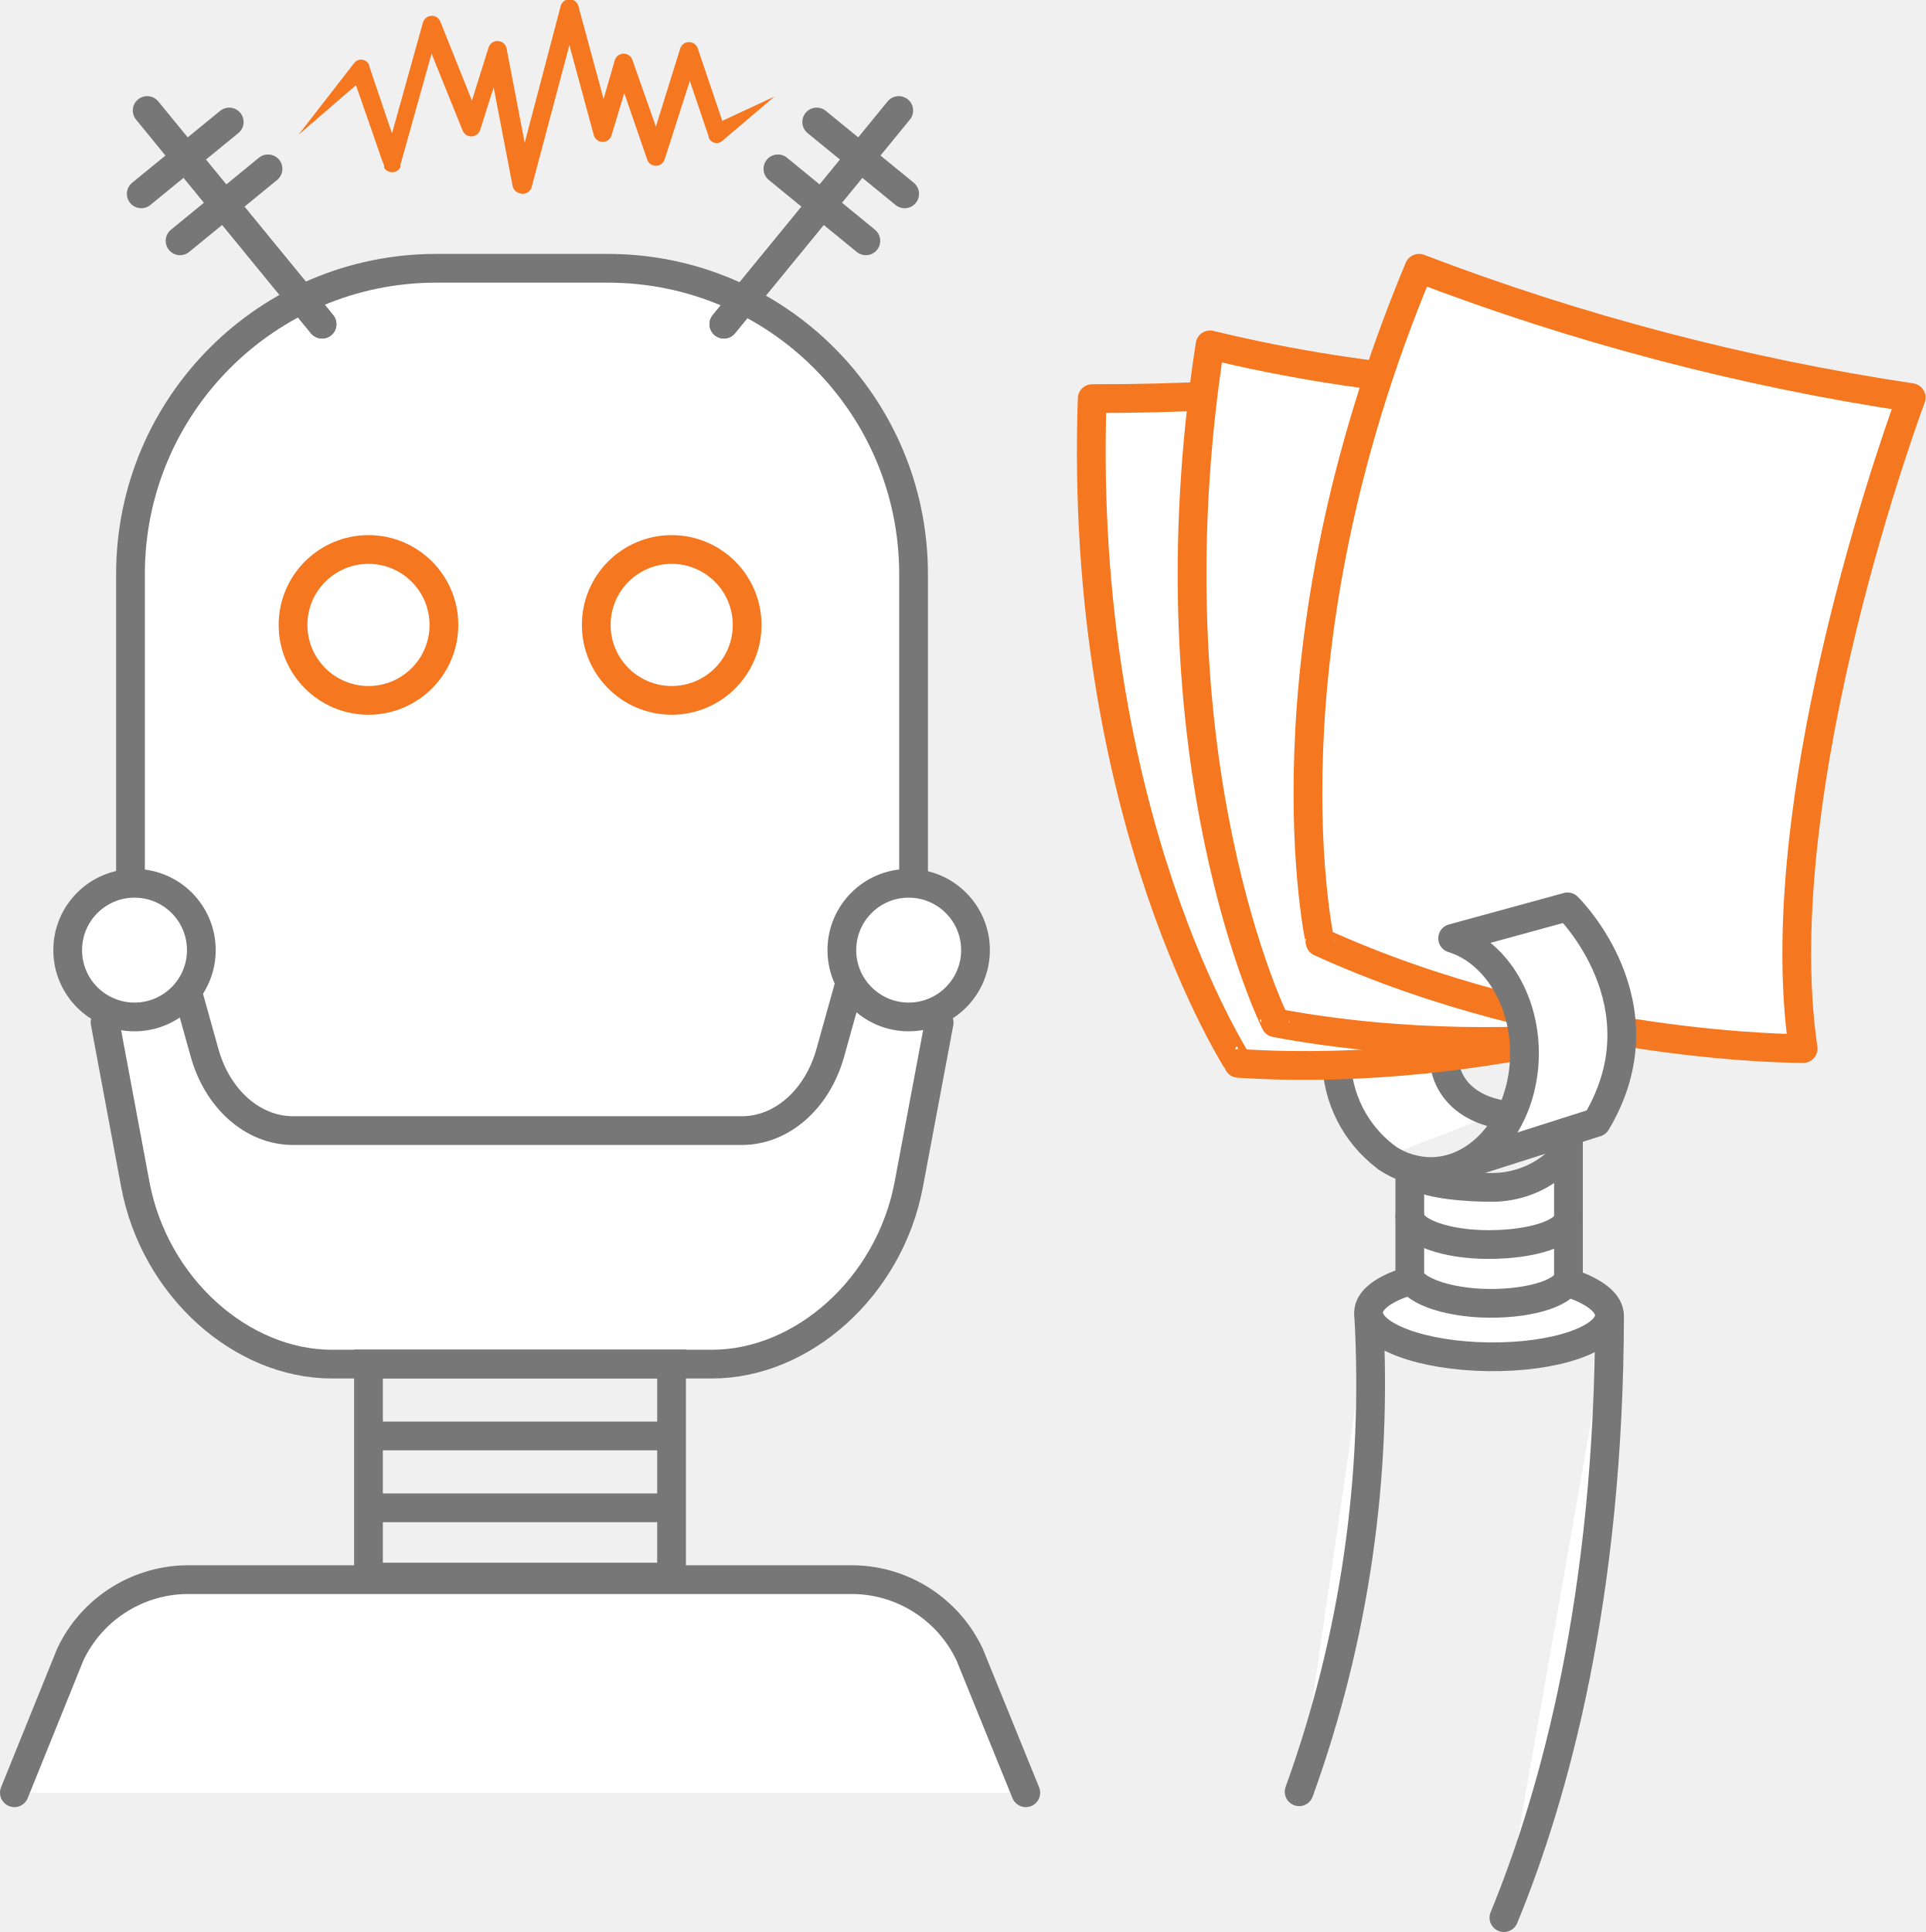
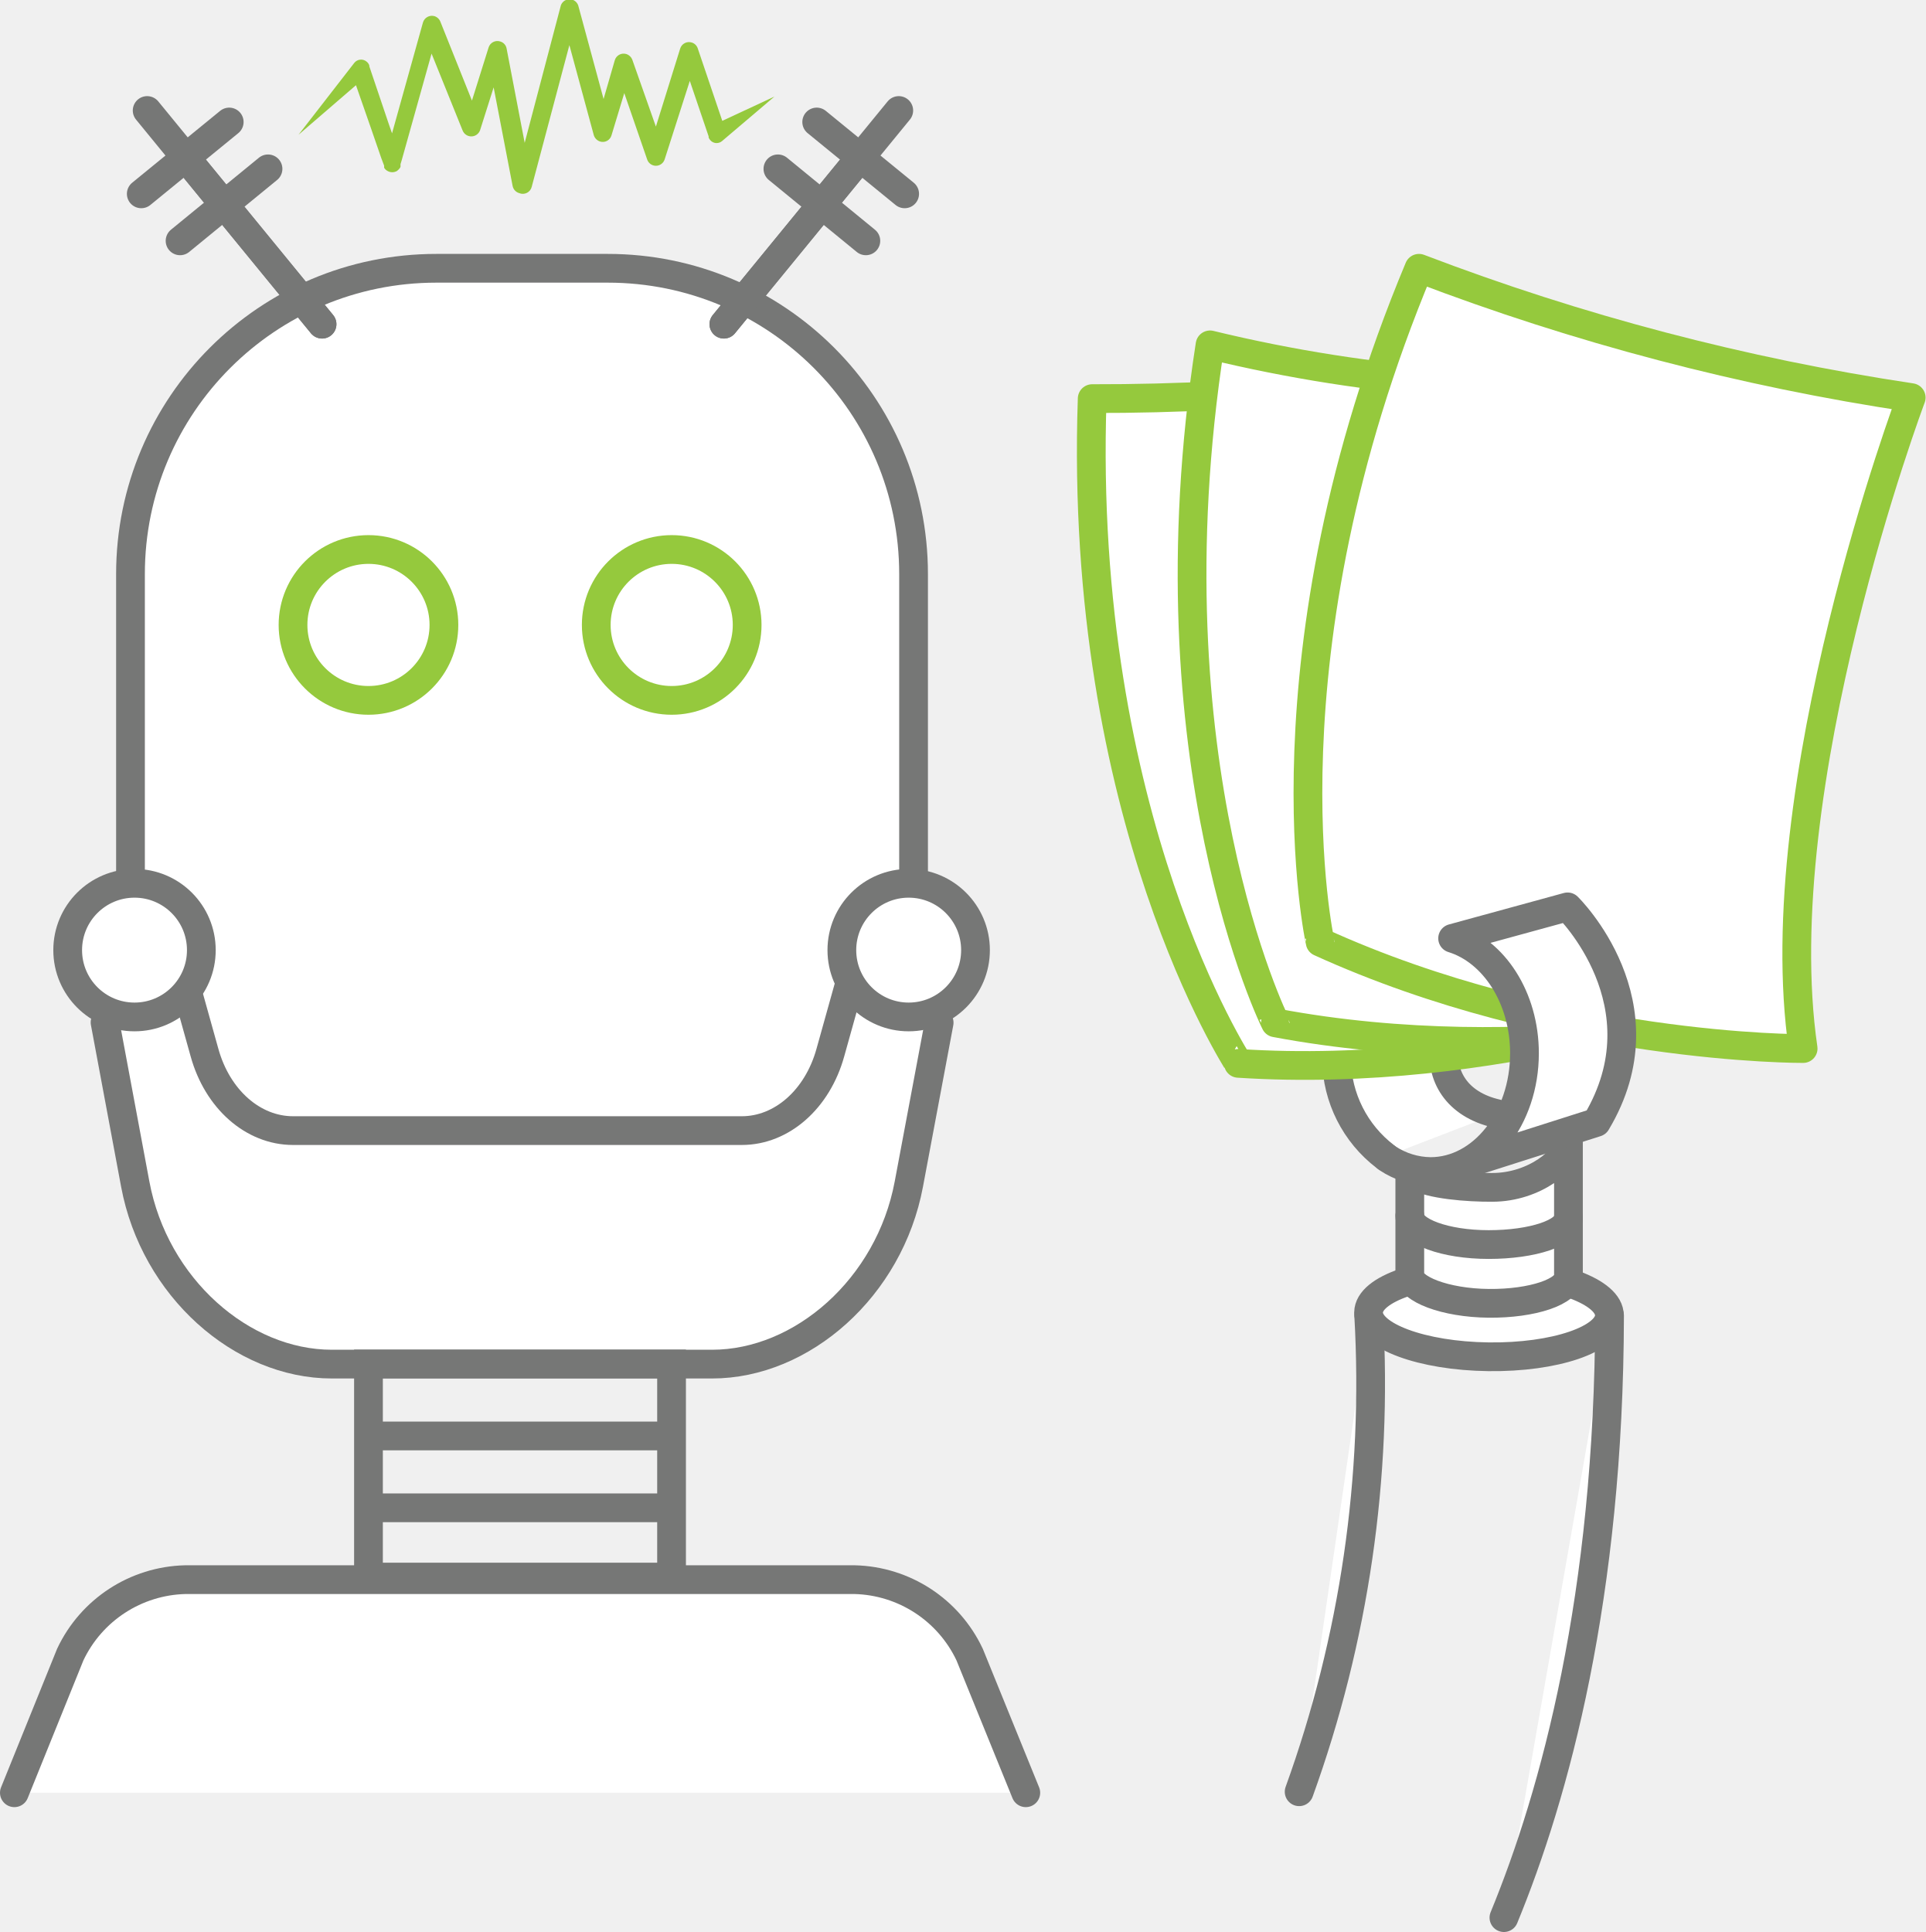
<svg xmlns="http://www.w3.org/2000/svg" viewBox="0 0 133.99 134.45">
  <g id="Layer_2" data-name="Layer 2">
    <g id="Layer_1-2" data-name="Layer 1">
      <path d="M30.36,18.67H42.28A21.28,21.28,0,0,1,63.57,39.95V79.5a9.82,9.82,0,0,1-9.82,9.82H18.91A9.82,9.82,0,0,1,9.08,79.5V39.95A21.28,21.28,0,0,1,30.36,18.67Z" style="fill:#fff;stroke:#767776;stroke-linecap:round;stroke-miterlimit:10;stroke-width:2px" />
      <path d="M65.35,71.17,63.24,82.41c-1.35,7.2-7.43,12.52-13.69,12.52H23.09c-6.27,0-12.34-5.33-13.68-12.53L7.31,71.15" style="fill:#fff;stroke:#767776;stroke-linecap:round;stroke-miterlimit:10;stroke-width:2px" />
      <line x1="50.37" y1="22.56" x2="59.95" y2="10.86" style="fill:#fff;stroke:#767776;stroke-linecap:round;stroke-miterlimit:10;stroke-width:2px" />
      <line x1="50.37" y1="22.56" x2="62.54" y2="7.69" style="fill:#fff;stroke:#767776;stroke-linecap:round;stroke-miterlimit:10;stroke-width:2px" />
      <line x1="56.83" y1="8.49" x2="62.95" y2="13.49" style="fill:#fff;stroke:#767776;stroke-linecap:round;stroke-miterlimit:10;stroke-width:2px" />
      <line x1="54.13" y1="11.75" x2="60.25" y2="16.76" style="fill:#fff;stroke:#767776;stroke-linecap:round;stroke-miterlimit:10;stroke-width:2px" />
      <line x1="22.41" y1="22.56" x2="12.83" y2="10.86" style="fill:#fff;stroke:#767776;stroke-linecap:round;stroke-miterlimit:10;stroke-width:2px" />
      <line x1="22.41" y1="22.56" x2="10.24" y2="7.69" style="fill:#fff;stroke:#767776;stroke-linecap:round;stroke-miterlimit:10;stroke-width:2px" />
      <line x1="15.95" y1="8.49" x2="9.83" y2="13.49" style="fill:#fff;stroke:#767776;stroke-linecap:round;stroke-miterlimit:10;stroke-width:2px" />
      <line x1="18.65" y1="11.75" x2="12.53" y2="16.76" style="fill:#fff;stroke:#767776;stroke-linecap:round;stroke-miterlimit:10;stroke-width:2px" />
-       <path d="M50.26,8.41,48.55,3.36a.63.63,0,0,0-.41-.4.64.64,0,0,0-.81.42L45.64,8.81,44,4.16a.67.67,0,0,0-.42-.4.64.64,0,0,0-.8.43L42,6.89,40.26.47A.64.64,0,0,0,39,.48L36.51,9.94,35.25,3.37a.62.62,0,0,0-.43-.48A.64.64,0,0,0,34,3.3L32.84,7,30.64,1.5a.66.66,0,0,0-.42-.38.65.65,0,0,0-.79.45L27.28,9.28l-.23-.66-1.35-4,0-.06a.56.56,0,0,0-.2-.28.6.6,0,0,0-.85.1l-3.88,5,4-3.45L25.84,9l.69,2,.2.53,0,.07,0,.07a.57.57,0,0,0,.24.23.66.66,0,0,0,.65,0c.28-.22.24-.32.25-.29l0-.06,0-.13.08-.26.28-1,1.8-6.43,2.16,5.35a.65.65,0,0,0,1.21,0l.95-3,1.32,6.86a.65.65,0,0,0,.46.5A.64.64,0,0,0,37,13l2.62-9.86,1.7,6.27a.67.67,0,0,0,.44.44.63.63,0,0,0,.79-.43l.89-2.94,1.59,4.61a.64.64,0,0,0,1.22,0L48,5.63l1.31,3.86,0,.08a.67.67,0,0,0,.11.18.58.58,0,0,0,.82.07l3.65-3.1Z" style="fill:#f5771f" />
+       <path d="M50.26,8.41,48.55,3.36a.63.63,0,0,0-.41-.4.64.64,0,0,0-.81.42L45.64,8.81,44,4.16a.67.67,0,0,0-.42-.4.64.64,0,0,0-.8.43L42,6.89,40.26.47A.64.64,0,0,0,39,.48L36.51,9.94,35.25,3.37a.62.62,0,0,0-.43-.48A.64.64,0,0,0,34,3.3L32.84,7,30.64,1.5a.66.66,0,0,0-.42-.38.65.65,0,0,0-.79.45L27.28,9.28l-.23-.66-1.35-4,0-.06a.56.56,0,0,0-.2-.28.6.6,0,0,0-.85.1l-3.88,5,4-3.45L25.84,9l.69,2,.2.53,0,.07,0,.07a.57.57,0,0,0,.24.23.66.66,0,0,0,.65,0c.28-.22.24-.32.25-.29l0-.06,0-.13.08-.26.28-1,1.8-6.43,2.16,5.35a.65.65,0,0,0,1.21,0l.95-3,1.32,6.86a.65.65,0,0,0,.46.5A.64.64,0,0,0,37,13l2.62-9.86,1.7,6.27a.67.67,0,0,0,.44.44.63.63,0,0,0,.79-.43l.89-2.94,1.59,4.61a.64.64,0,0,0,1.22,0L48,5.63l1.31,3.86,0,.08a.67.67,0,0,0,.11.18.58.58,0,0,0,.82.07l3.65-3.1Z" style="fill:#95C93D" />
      <rect x="25.64" y="94.92" width="21.09" height="14.83" style="fill:none;stroke:#767776;stroke-miterlimit:10;stroke-width:2px" />
      <line x1="25.64" y1="99.93" x2="46.74" y2="99.93" style="fill:none;stroke:#767776;stroke-miterlimit:10;stroke-width:2px" />
      <line x1="25.64" y1="104.93" x2="46.74" y2="104.93" style="fill:none;stroke:#767776;stroke-miterlimit:10;stroke-width:2px" />
      <path d="M59.88,65.73l-2.1,7.52c-.9,3.25-3.38,5.43-6.16,5.43H20.39c-2.78,0-5.26-2.18-6.16-5.43l-2.1-7.52" style="fill:#fff;stroke:#767776;stroke-linecap:round;stroke-miterlimit:10;stroke-width:2px" />
      <circle cx="9.36" cy="66.12" r="4.65" style="fill:#fff;stroke:#767776;stroke-linecap:round;stroke-miterlimit:10;stroke-width:2px" />
      <circle cx="63.23" cy="66.12" r="4.65" style="fill:#fff;stroke:#767776;stroke-linecap:round;stroke-miterlimit:10;stroke-width:2px" />
-       <circle cx="25.64" cy="43.49" r="5.25" style="fill:none;stroke:#f5771f;stroke-linecap:round;stroke-miterlimit:10;stroke-width:2px" />
-       <circle cx="46.74" cy="43.49" r="5.25" style="fill:none;stroke:#f5771f;stroke-linecap:round;stroke-miterlimit:10;stroke-width:2px" />
+       <circle cx="25.64" cy="43.49" r="5.25" style="fill:none;stroke:#95C93D;stroke-linecap:round;stroke-miterlimit:10;stroke-width:2px" />
+       <circle cx="46.74" cy="43.49" r="5.25" style="fill:none;stroke:#95C93D;stroke-linecap:round;stroke-miterlimit:10;stroke-width:2px" />
      <path d="M71.38,124.76l-3.91-9.62a9.09,9.09,0,0,0-8-5.21H12.89a9.09,9.09,0,0,0-8,5.21L1,124.76" style="fill:#fff;stroke:#767776;stroke-linecap:round;stroke-miterlimit:10;stroke-width:2px" />
      <path d="M90.4,124.69a83.52,83.52,0,0,0,4.84-33.16" style="fill:#fff;stroke:#767776;stroke-linecap:round;stroke-miterlimit:10;stroke-width:2px" />
      <path d="M104.65,133.45c3.54-8.6,7.31-22.33,7.35-41.89" style="fill:#fff;stroke:#767776;stroke-linecap:round;stroke-miterlimit:10;stroke-width:2px" />
      <ellipse cx="103.62" cy="91.45" rx="2.98" ry="8.38" transform="translate(10.83 193.87) rotate(-89.26)" style="fill:#fff;stroke:#767776;stroke-linecap:round;stroke-miterlimit:10;stroke-width:2px" />
      <path d="M109.14,88.81c0,1.08-2.5,1.92-5.55,1.89s-5.5-1-5.49-2V82a.24.24,0,0,1,.38-.2c1,.64,3.67.84,5.35.83,3,0,5.29-2,5.31-3.12Z" style="fill:#fff;stroke:#767776;stroke-linecap:round;stroke-linejoin:round;stroke-width:2px" />
      <path d="M98.1,84.61c0,1.09,2.44,2,5.49,2s5.53-.81,5.55-1.89" style="fill:#fff;stroke:#767776;stroke-linecap:round;stroke-miterlimit:10;stroke-width:2px" />
      <path d="M96.4,80.49A8.64,8.64,0,0,1,93,73.75l7.51-.9c-.26,1.94.78,4,3.65,4.65" style="fill:#fff;stroke:#767776;stroke-linecap:round;stroke-linejoin:round;stroke-width:2px" />
-       <path d="M76,27.74A164.37,164.37,0,0,0,111.22,24s.1,28.94,9,45c0,0-16,6.17-34.05,5C86.21,74,75,57,76,27.74Z" style="fill:#fff;stroke:#f5771f;stroke-linecap:round;stroke-linejoin:round;stroke-width:2px" />
-       <path d="M84.2,24a104.38,104.38,0,0,0,34.17,2.51s-2.15,26.79,4.79,43.82c0,0-16.59,4.2-34.41.85C88.75,71.2,79.71,53,84.2,24Z" style="fill:#fff;stroke:#f5771f;stroke-linecap:round;stroke-linejoin:round;stroke-width:2px" />
-       <path d="M98.74,18.67a164.09,164.09,0,0,0,34.25,9s-10.18,27.1-7.52,45.3c0,0-17.12.1-33.61-7.41C91.86,65.57,87.45,45.69,98.74,18.67Z" style="fill:#fff;stroke:#f5771f;stroke-linecap:round;stroke-linejoin:round;stroke-width:2px" />
+       <path d="M76,27.74A164.37,164.37,0,0,0,111.22,24s.1,28.94,9,45c0,0-16,6.17-34.05,5C86.21,74,75,57,76,27.74Z" style="fill:#fff;stroke:#95C93D;stroke-linecap:round;stroke-linejoin:round;stroke-width:2px" />
+       <path d="M84.2,24a104.38,104.38,0,0,0,34.17,2.51s-2.15,26.79,4.79,43.82c0,0-16.59,4.2-34.41.85C88.75,71.2,79.71,53,84.2,24Z" style="fill:#fff;stroke:#95C93D;stroke-linecap:round;stroke-linejoin:round;stroke-width:2px" />
+       <path d="M98.74,18.67a164.09,164.09,0,0,0,34.25,9s-10.18,27.1-7.52,45.3c0,0-17.12.1-33.61-7.41C91.86,65.57,87.45,45.69,98.74,18.67Z" style="fill:#fff;stroke:#95C93D;stroke-linecap:round;stroke-linejoin:round;stroke-width:2px" />
      <path d="M101.23,81.25l9.85-3.14c4.93-8.24-2-15-2-15l-8,2.19c2.86.88,5,4.12,5,8,0,4.54-2.93,8.23-6.54,8.23a5.54,5.54,0,0,1-3-.93" style="fill:#fff;stroke:#767776;stroke-linecap:round;stroke-linejoin:round;stroke-width:2px" />
    </g>
  </g>
</svg>
